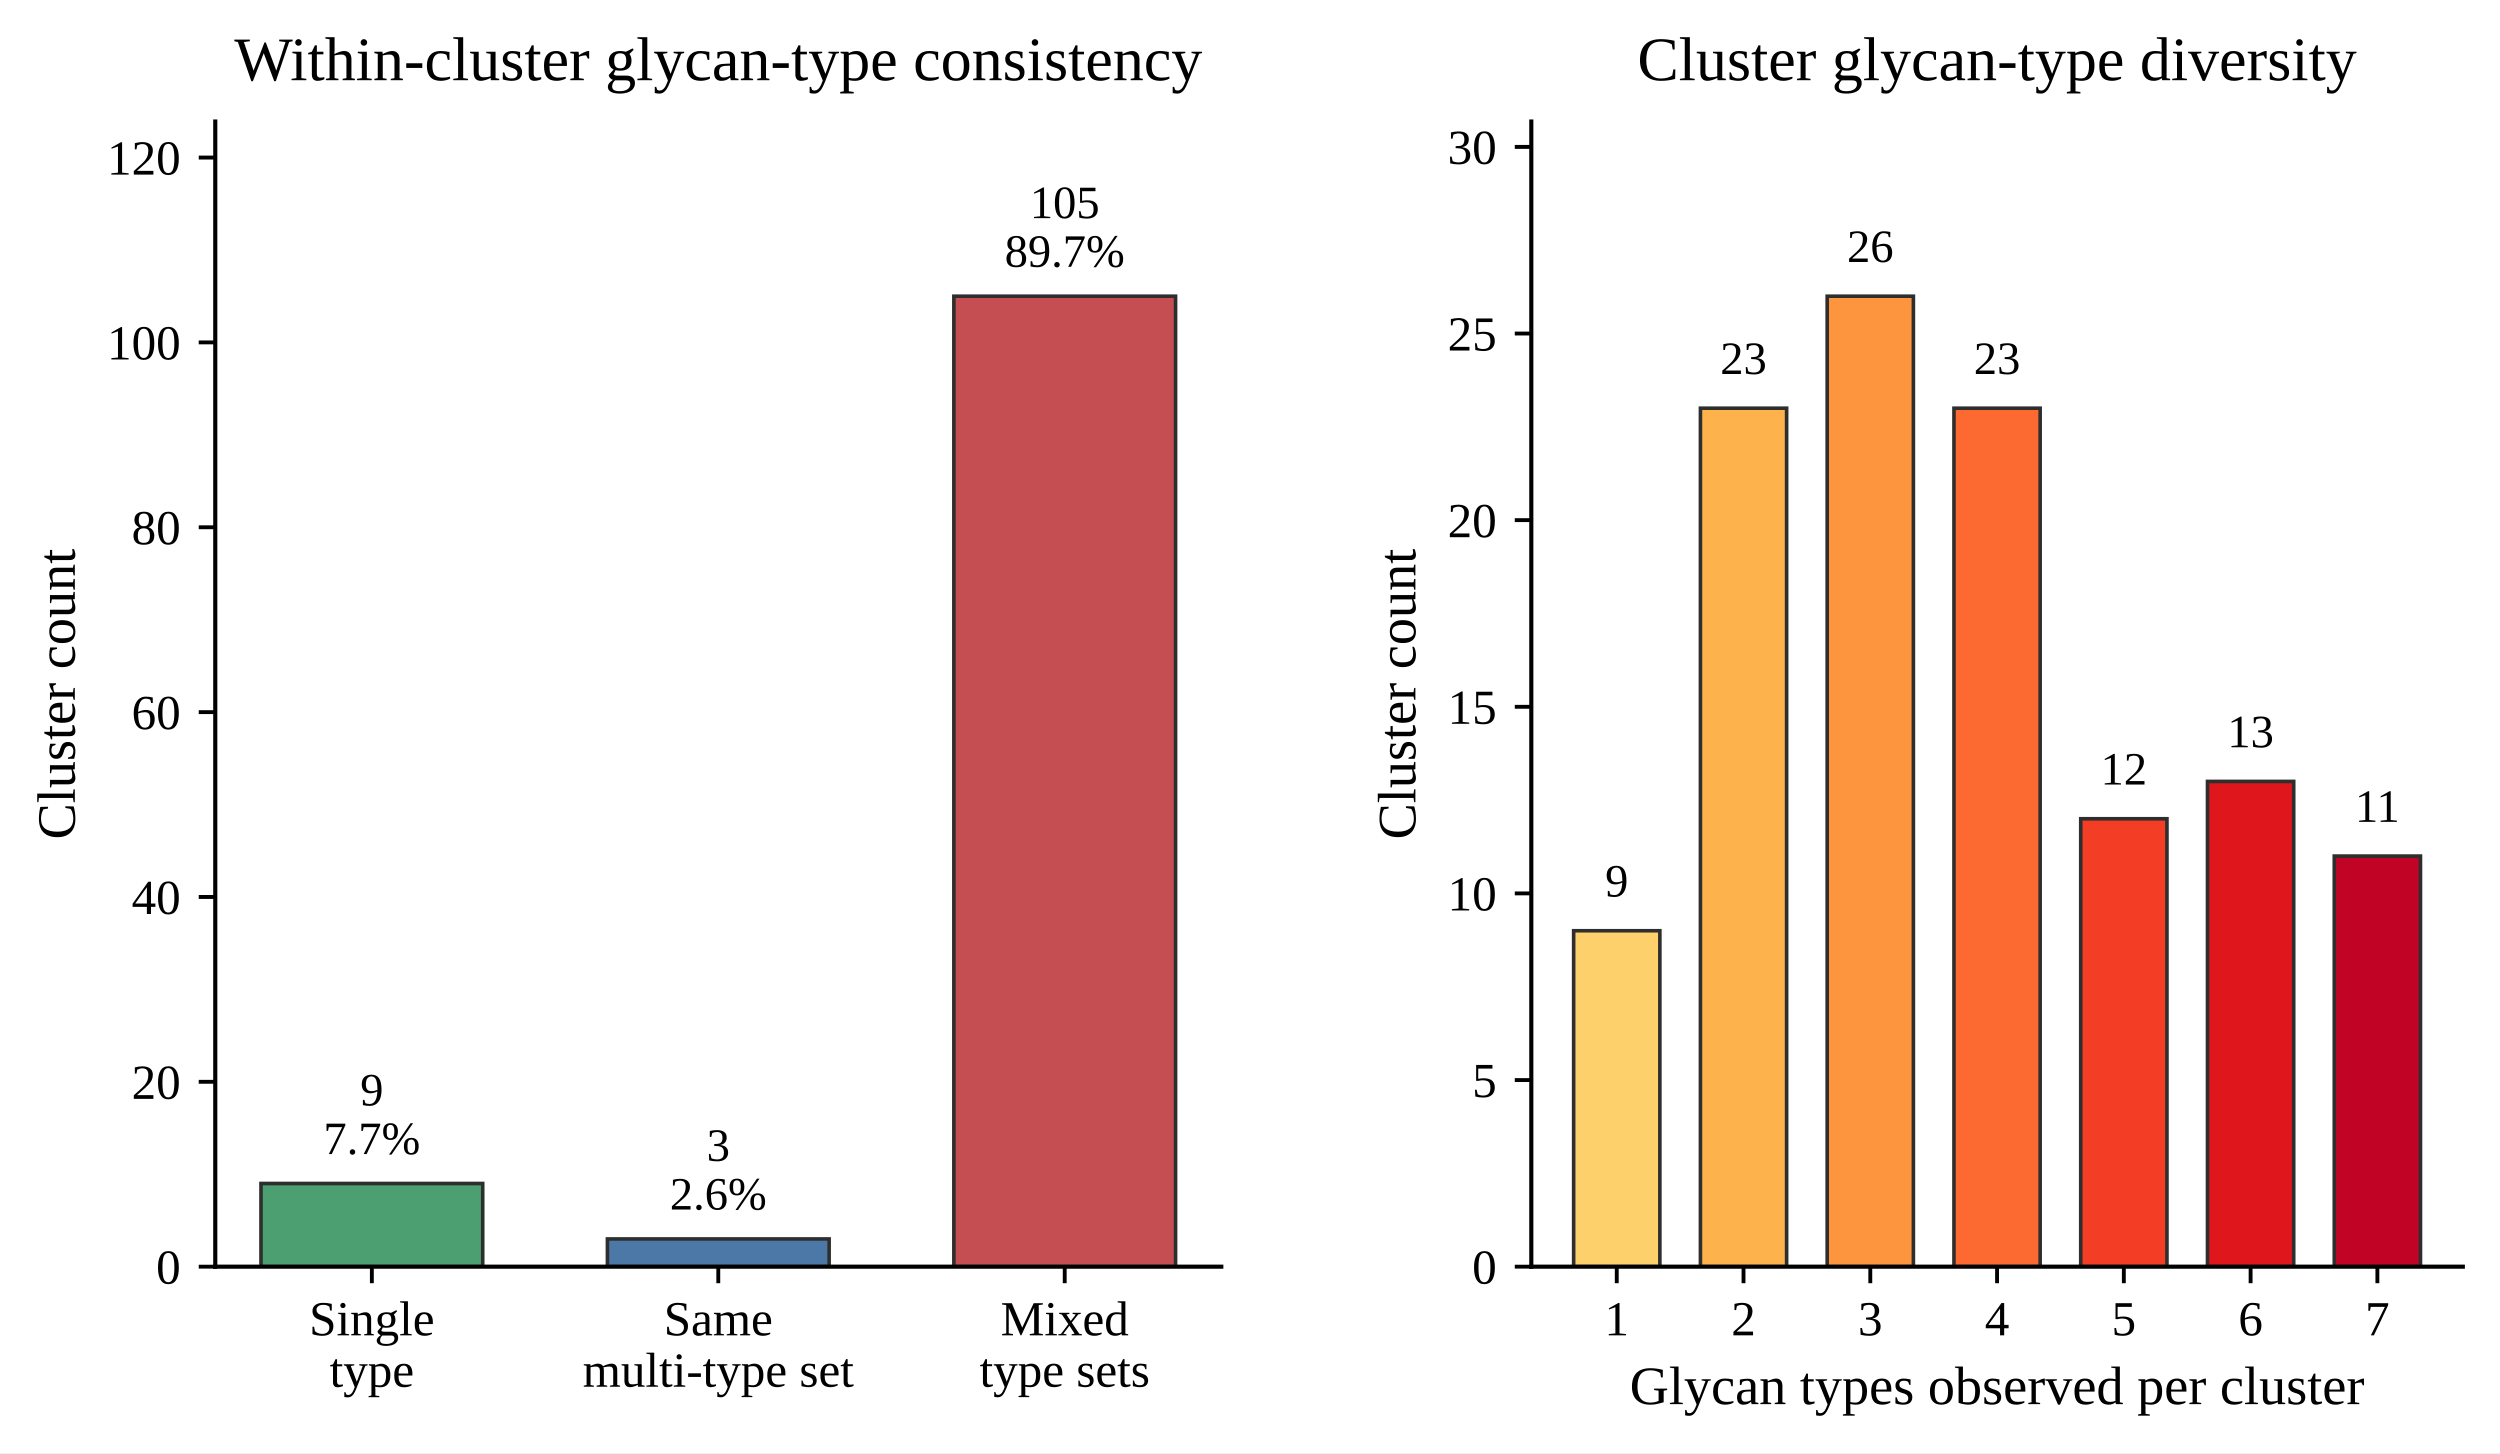
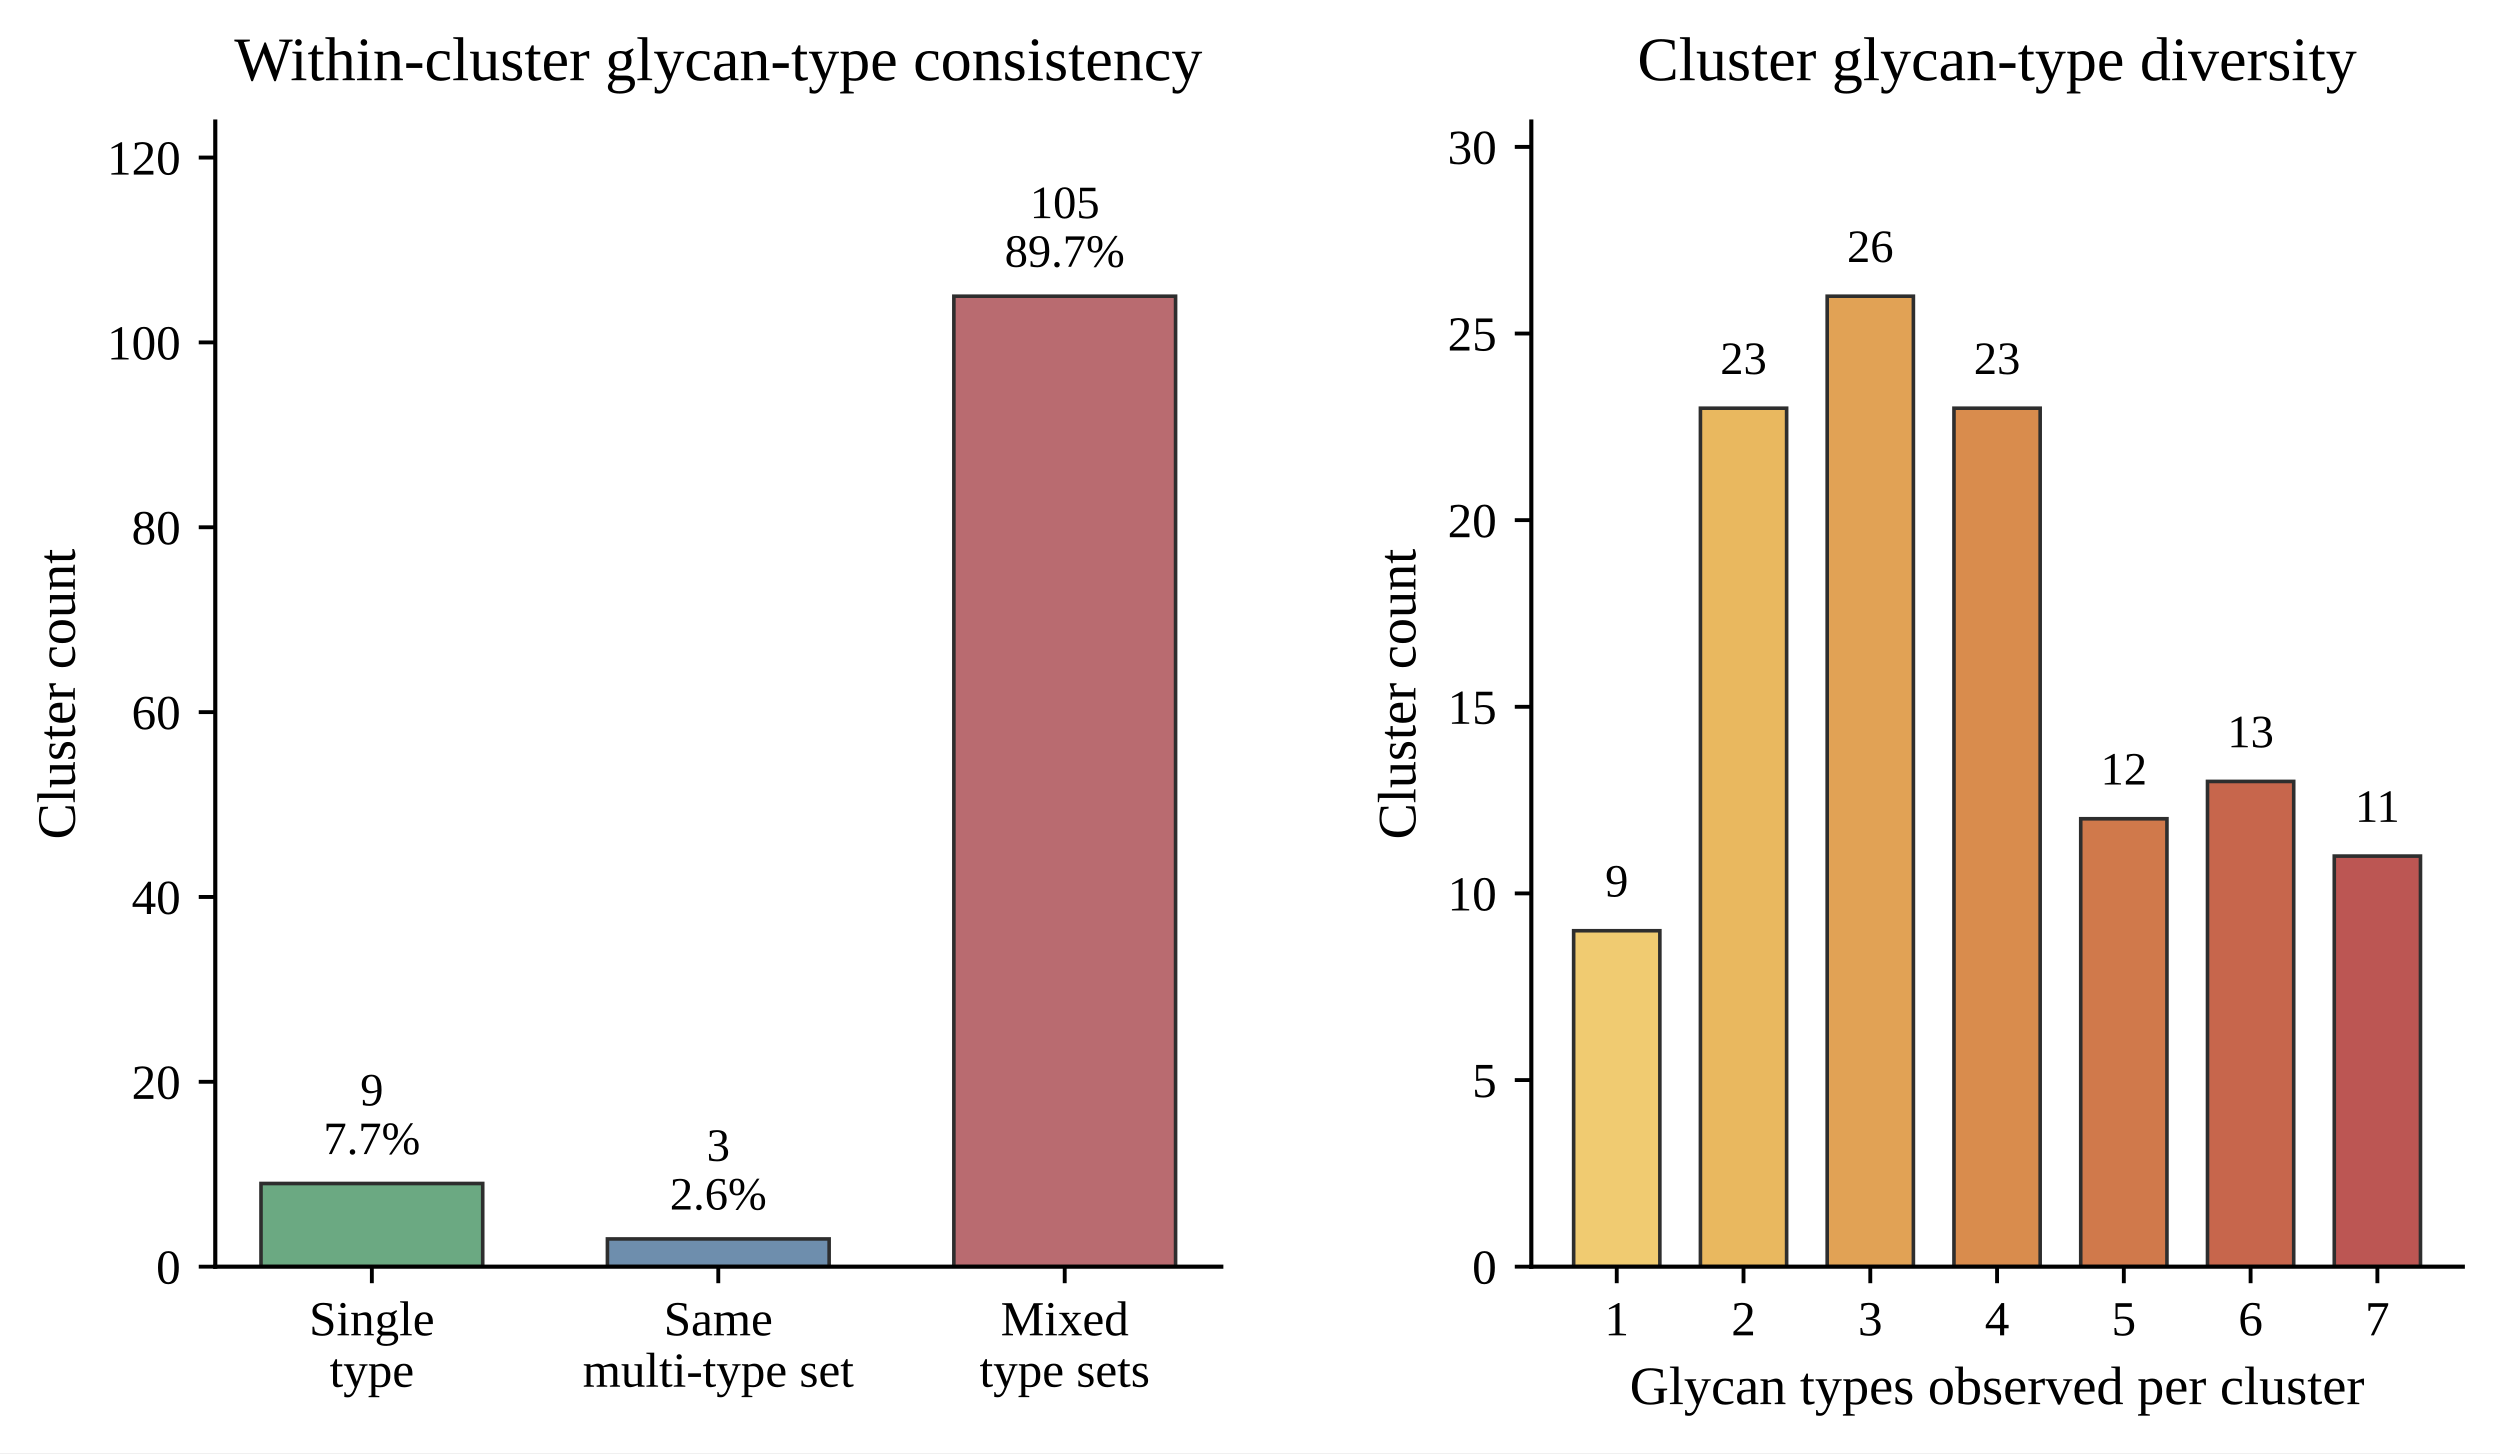
<svg xmlns="http://www.w3.org/2000/svg" xmlns:xlink="http://www.w3.org/1999/xlink" width="484.127pt" height="281.378pt" viewBox="0 0 484.127 281.378" version="1.1">
  <defs>
    <style type="text/css">*{stroke-linejoin: round; stroke-linecap: butt}</style>
  </defs>
  <g id="figure_1">
    <g id="patch_1">
      <path d="M 0 281.378  L 484.127 281.378  L 484.127 0  L 0 0  z " style="fill: #ffffff" />
    </g>
    <g id="axes_1">
      <g id="patch_2">
        <path d="M 41.687 245.292  L 236.506 245.292  L 236.506 23.532  L 41.687 23.532  z " style="fill: #ffffff" />
      </g>
      <g id="patch_3">
-         <path d="M 50.542 245.292  L 93.478 245.292  L 93.478 229.184  L 50.542 229.184  z " clip-path="url(#p4d5af0a4c2)" style="fill: #4c9f70; stroke: #2e2e2e; stroke-width: 0.7; stroke-linejoin: miter" />
+         <path d="M 50.542 245.292  L 93.478 245.292  L 93.478 229.184  L 50.542 229.184  z " clip-path="url(#p1451941c33)" style="fill: #6ba982; stroke: #2e2e2e; stroke-width: 0.7; stroke-linejoin: miter" />
      </g>
      <g id="patch_4">
-         <path d="M 117.629 245.292  L 160.564 245.292  L 160.564 239.923  L 117.629 239.923  z " clip-path="url(#p4d5af0a4c2)" style="fill: #4c78a8; stroke: #2e2e2e; stroke-width: 0.7; stroke-linejoin: miter" />
+         <path d="M 117.629 245.292  L 160.564 245.292  L 160.564 239.923  L 117.629 239.923  z " clip-path="url(#p1451941c33)" style="fill: #6e8ead; stroke: #2e2e2e; stroke-width: 0.7; stroke-linejoin: miter" />
      </g>
      <g id="patch_5">
-         <path d="M 184.715 245.292  L 227.651 245.292  L 227.651 57.36  L 184.715 57.36  z " clip-path="url(#p4d5af0a4c2)" style="fill: #c44e52; stroke: #2e2e2e; stroke-width: 0.7; stroke-linejoin: miter" />
+         <path d="M 184.715 245.292  L 227.651 245.292  L 227.651 57.36  L 184.715 57.36  z " clip-path="url(#p1451941c33)" style="fill: #b96b70; stroke: #2e2e2e; stroke-width: 0.7; stroke-linejoin: miter" />
      </g>
      <g id="matplotlib.axis_1">
        <g id="xtick_1">
          <g id="line2d_1">
            <defs>
-               <path id="m31cfe1c4eb" d="M 0 0  L 0 3.2  " style="stroke: #000000; stroke-width: 0.75" />
+               <path id="m33ed15c72f" d="M 0 0  L 0 3.2  " style="stroke: #000000; stroke-width: 0.75" />
            </defs>
            <g>
-               <use xlink:href="#m31cfe1c4eb" x="72.01" y="245.292" style="stroke: #000000; stroke-width: 0.75" />
+               <use xlink:href="#m33ed15c72f" x="72.01" y="245.292" style="stroke: #000000; stroke-width: 0.75" />
            </g>
          </g>
          <g id="text_1">
            <text style="font-size: 9.5px; font-family: 'Times New Roman'" transform="translate(59.8708 258.5891)">Single</text>
            <text style="font-size: 9.5px; font-family: 'Times New Roman'" transform="translate(63.83185 268.5549)">type</text>
          </g>
        </g>
        <g id="xtick_2">
          <g id="line2d_2">
            <g>
-               <use xlink:href="#m31cfe1c4eb" x="139.096" y="245.292" style="stroke: #000000; stroke-width: 0.75" />
+               <use xlink:href="#m33ed15c72f" x="139.096" y="245.292" style="stroke: #000000; stroke-width: 0.75" />
            </g>
          </g>
          <g id="text_2">
            <text style="font-size: 9.5px; font-family: 'Times New Roman'" transform="translate(128.5433 258.5891)">Same</text>
            <text style="font-size: 9.5px; font-family: 'Times New Roman'" transform="translate(112.8438 268.537)">multi-type set</text>
          </g>
        </g>
        <g id="xtick_3">
          <g id="line2d_3">
            <g>
-               <use xlink:href="#m31cfe1c4eb" x="206.183" y="245.292" style="stroke: #000000; stroke-width: 0.75" />
+               <use xlink:href="#m33ed15c72f" x="206.183" y="245.292" style="stroke: #000000; stroke-width: 0.75" />
            </g>
          </g>
          <g id="text_3">
            <text style="font-size: 9.5px; font-family: 'Times New Roman'" transform="translate(193.7809 258.5891)">Mixed</text>
            <text style="font-size: 9.5px; font-family: 'Times New Roman'" transform="translate(189.6915 268.537)">type sets</text>
          </g>
        </g>
      </g>
      <g id="matplotlib.axis_2">
        <g id="ytick_1">
          <g id="line2d_4">
            <defs>
-               <path id="mbe4fee2d6a" d="M 0 0  L -3.2 0  " style="stroke: #000000; stroke-width: 0.75" />
+               <path id="md61de6d647" d="M 0 0  L -3.2 0  " style="stroke: #000000; stroke-width: 0.75" />
            </defs>
            <g>
-               <use xlink:href="#mbe4fee2d6a" x="41.687" y="245.292" style="stroke: #000000; stroke-width: 0.75" />
+               <use xlink:href="#md61de6d647" x="41.687" y="245.292" style="stroke: #000000; stroke-width: 0.75" />
            </g>
          </g>
          <g id="text_4">
            <text style="font-size: 9.5px; font-family: 'Times New Roman'; text-anchor: end" x="34.987" y="248.591" transform="rotate(-0 34.98695 248.5908)">0</text>
          </g>
        </g>
        <g id="ytick_2">
          <g id="line2d_5">
            <g>
-               <use xlink:href="#mbe4fee2d6a" x="41.687" y="209.496" style="stroke: #000000; stroke-width: 0.75" />
+               <use xlink:href="#md61de6d647" x="41.687" y="209.496" style="stroke: #000000; stroke-width: 0.75" />
            </g>
          </g>
          <g id="text_5">
            <text style="font-size: 9.5px; font-family: 'Times New Roman'; text-anchor: end" x="34.987" y="212.794" transform="rotate(-0 34.98695 212.7942)">20</text>
          </g>
        </g>
        <g id="ytick_3">
          <g id="line2d_6">
            <g>
-               <use xlink:href="#mbe4fee2d6a" x="41.687" y="173.699" style="stroke: #000000; stroke-width: 0.75" />
+               <use xlink:href="#md61de6d647" x="41.687" y="173.699" style="stroke: #000000; stroke-width: 0.75" />
            </g>
          </g>
          <g id="text_6">
            <text style="font-size: 9.5px; font-family: 'Times New Roman'; text-anchor: end" x="34.987" y="176.998" transform="rotate(-0 34.98695 176.9976)">40</text>
          </g>
        </g>
        <g id="ytick_4">
          <g id="line2d_7">
            <g>
-               <use xlink:href="#mbe4fee2d6a" x="41.687" y="137.903" style="stroke: #000000; stroke-width: 0.75" />
+               <use xlink:href="#md61de6d647" x="41.687" y="137.903" style="stroke: #000000; stroke-width: 0.75" />
            </g>
          </g>
          <g id="text_7">
            <text style="font-size: 9.5px; font-family: 'Times New Roman'; text-anchor: end" x="34.987" y="141.201" transform="rotate(-0 34.98695 141.201)">60</text>
          </g>
        </g>
        <g id="ytick_5">
          <g id="line2d_8">
            <g>
-               <use xlink:href="#mbe4fee2d6a" x="41.687" y="102.106" style="stroke: #000000; stroke-width: 0.75" />
+               <use xlink:href="#md61de6d647" x="41.687" y="102.106" style="stroke: #000000; stroke-width: 0.75" />
            </g>
          </g>
          <g id="text_8">
            <text style="font-size: 9.5px; font-family: 'Times New Roman'; text-anchor: end" x="34.987" y="105.404" transform="rotate(-0 34.98695 105.4043)">80</text>
          </g>
        </g>
        <g id="ytick_6">
          <g id="line2d_9">
            <g>
-               <use xlink:href="#mbe4fee2d6a" x="41.687" y="66.309" style="stroke: #000000; stroke-width: 0.75" />
+               <use xlink:href="#md61de6d647" x="41.687" y="66.309" style="stroke: #000000; stroke-width: 0.75" />
            </g>
          </g>
          <g id="text_9">
            <text style="font-size: 9.5px; font-family: 'Times New Roman'; text-anchor: end" x="34.987" y="69.608" transform="rotate(-0 34.98695 69.60773)">100</text>
          </g>
        </g>
        <g id="ytick_7">
          <g id="line2d_10">
            <g>
-               <use xlink:href="#mbe4fee2d6a" x="41.687" y="30.513" style="stroke: #000000; stroke-width: 0.75" />
+               <use xlink:href="#md61de6d647" x="41.687" y="30.513" style="stroke: #000000; stroke-width: 0.75" />
            </g>
          </g>
          <g id="text_10">
            <text style="font-size: 9.5px; font-family: 'Times New Roman'; text-anchor: end" x="34.987" y="33.811" transform="rotate(-0 34.98695 33.81112)">120</text>
          </g>
        </g>
        <g id="text_11">
          <text style="font-size: 10.5px; font-family: 'Times New Roman'; text-anchor: middle" x="14.491" y="134.412" transform="rotate(-90 14.49094 134.4125)">Cluster count</text>
        </g>
      </g>
      <g id="patch_6">
        <path d="M 41.687 245.292  L 41.687 23.532  " style="fill: none; stroke: #000000; stroke-width: 0.8; stroke-linejoin: miter; stroke-linecap: square" />
      </g>
      <g id="patch_7">
        <path d="M 41.687 245.292  L 236.506 245.292  " style="fill: none; stroke: #000000; stroke-width: 0.8; stroke-linejoin: miter; stroke-linecap: square" />
      </g>
      <g id="text_12">
        <text style="font-size: 9px; font-family: 'Times New Roman'" transform="translate(69.76001 214.0651)">9</text>
        <text style="font-size: 9px; font-family: 'Times New Roman'" transform="translate(62.63666 223.4895)">7.7%</text>
      </g>
      <g id="text_13">
        <text style="font-size: 9px; font-family: 'Times New Roman'" transform="translate(136.8464 224.8041)">3</text>
        <text style="font-size: 9px; font-family: 'Times New Roman'" transform="translate(129.7231 234.2285)">2.6%</text>
      </g>
      <g id="text_14">
        <text style="font-size: 9px; font-family: 'Times New Roman'" transform="translate(199.4329 42.24135)">105</text>
        <text style="font-size: 9px; font-family: 'Times New Roman'" transform="translate(194.5595 51.66576)">89.7%</text>
      </g>
      <g id="text_15">
        <text style="font-size: 12px; font-family: 'Times New Roman'; text-anchor: middle" x="139.096" y="15.533" transform="rotate(-0 139.0964 15.5325)">Within-cluster glycan-type consistency</text>
      </g>
    </g>
    <g id="axes_2">
      <g id="patch_8">
        <path d="M 296.539 245.292  L 476.927 245.292  L 476.927 23.532  L 296.539 23.532  z " style="fill: #ffffff" />
      </g>
      <g id="patch_9">
-         <path d="M 304.738 245.292  L 321.432 245.292  L 321.432 180.239  L 304.738 180.239  z " clip-path="url(#p1a93293955)" style="fill: #fed06c; stroke: #2e2e2e; stroke-width: 0.7; stroke-linejoin: miter" />
+         <path d="M 304.738 245.292  L 321.432 245.292  L 321.432 180.239  L 304.738 180.239  z " clip-path="url(#p303328f047)" style="fill: #f0cb71; stroke: #2e2e2e; stroke-width: 0.7; stroke-linejoin: miter" />
      </g>
      <g id="patch_10">
-         <path d="M 329.288 245.292  L 345.981 245.292  L 345.981 79.045  L 329.288 79.045  z " clip-path="url(#p1a93293955)" style="fill: #feb24c; stroke: #2e2e2e; stroke-width: 0.7; stroke-linejoin: miter" />
+         <path d="M 329.288 245.292  L 345.981 245.292  L 345.981 79.045  L 329.288 79.045  z " clip-path="url(#p303328f047)" style="fill: #e9b85f; stroke: #2e2e2e; stroke-width: 0.7; stroke-linejoin: miter" />
      </g>
      <g id="patch_11">
-         <path d="M 353.837 245.292  L 370.53 245.292  L 370.53 57.36  L 353.837 57.36  z " clip-path="url(#p1a93293955)" style="fill: #fd953f; stroke: #2e2e2e; stroke-width: 0.7; stroke-linejoin: miter" />
+         <path d="M 353.837 245.292  L 370.53 245.292  L 370.53 57.36  L 353.837 57.36  z " clip-path="url(#p303328f047)" style="fill: #e1a255; stroke: #2e2e2e; stroke-width: 0.7; stroke-linejoin: miter" />
      </g>
      <g id="patch_12">
-         <path d="M 378.386 245.292  L 395.08 245.292  L 395.08 79.045  L 378.386 79.045  z " clip-path="url(#p1a93293955)" style="fill: #fc6a32; stroke: #2e2e2e; stroke-width: 0.7; stroke-linejoin: miter" />
+         <path d="M 378.386 245.292  L 395.08 245.292  L 395.08 79.045  L 378.386 79.045  z " clip-path="url(#p303328f047)" style="fill: #d98c4d; stroke: #2e2e2e; stroke-width: 0.7; stroke-linejoin: miter" />
      </g>
      <g id="patch_13">
-         <path d="M 402.935 245.292  L 419.629 245.292  L 419.629 158.555  L 402.935 158.555  z " clip-path="url(#p1a93293955)" style="fill: #f43d25; stroke: #2e2e2e; stroke-width: 0.7; stroke-linejoin: miter" />
+         <path d="M 402.935 245.292  L 419.629 245.292  L 419.629 158.555  L 402.935 158.555  z " clip-path="url(#p303328f047)" style="fill: #d0794b; stroke: #2e2e2e; stroke-width: 0.7; stroke-linejoin: miter" />
      </g>
      <g id="patch_14">
-         <path d="M 427.485 245.292  L 444.178 245.292  L 444.178 151.326  L 427.485 151.326  z " clip-path="url(#p1a93293955)" style="fill: #df171d; stroke: #2e2e2e; stroke-width: 0.7; stroke-linejoin: miter" />
+         <path d="M 427.485 245.292  L 444.178 245.292  L 444.178 151.326  L 427.485 151.326  z " clip-path="url(#p303328f047)" style="fill: #c7664c; stroke: #2e2e2e; stroke-width: 0.7; stroke-linejoin: miter" />
      </g>
      <g id="patch_15">
-         <path d="M 452.034 245.292  L 468.728 245.292  L 468.728 165.783  L 452.034 165.783  z " clip-path="url(#p1a93293955)" style="fill: #c10325; stroke: #2e2e2e; stroke-width: 0.7; stroke-linejoin: miter" />
+         <path d="M 452.034 245.292  L 468.728 245.292  L 468.728 165.783  L 452.034 165.783  z " clip-path="url(#p303328f047)" style="fill: #bc5653; stroke: #2e2e2e; stroke-width: 0.7; stroke-linejoin: miter" />
      </g>
      <g id="matplotlib.axis_3">
        <g id="xtick_4">
          <g id="line2d_11">
            <g>
-               <use xlink:href="#m31cfe1c4eb" x="313.085" y="245.292" style="stroke: #000000; stroke-width: 0.75" />
+               <use xlink:href="#m33ed15c72f" x="313.085" y="245.292" style="stroke: #000000; stroke-width: 0.75" />
            </g>
          </g>
          <g id="text_16">
            <text style="font-size: 9.5px; font-family: 'Times New Roman'; text-anchor: middle" x="313.085" y="258.589" transform="rotate(-0 313.0852 258.5891)">1</text>
          </g>
        </g>
        <g id="xtick_5">
          <g id="line2d_12">
            <g>
-               <use xlink:href="#m31cfe1c4eb" x="337.634" y="245.292" style="stroke: #000000; stroke-width: 0.75" />
+               <use xlink:href="#m33ed15c72f" x="337.634" y="245.292" style="stroke: #000000; stroke-width: 0.75" />
            </g>
          </g>
          <g id="text_17">
            <text style="font-size: 9.5px; font-family: 'Times New Roman'; text-anchor: middle" x="337.634" y="258.589" transform="rotate(-0 337.6345 258.5891)">2</text>
          </g>
        </g>
        <g id="xtick_6">
          <g id="line2d_13">
            <g>
-               <use xlink:href="#m31cfe1c4eb" x="362.184" y="245.292" style="stroke: #000000; stroke-width: 0.75" />
+               <use xlink:href="#m33ed15c72f" x="362.184" y="245.292" style="stroke: #000000; stroke-width: 0.75" />
            </g>
          </g>
          <g id="text_18">
            <text style="font-size: 9.5px; font-family: 'Times New Roman'; text-anchor: middle" x="362.184" y="258.589" transform="rotate(-0 362.1837 258.5891)">3</text>
          </g>
        </g>
        <g id="xtick_7">
          <g id="line2d_14">
            <g>
-               <use xlink:href="#m31cfe1c4eb" x="386.733" y="245.292" style="stroke: #000000; stroke-width: 0.75" />
+               <use xlink:href="#m33ed15c72f" x="386.733" y="245.292" style="stroke: #000000; stroke-width: 0.75" />
            </g>
          </g>
          <g id="text_19">
            <text style="font-size: 9.5px; font-family: 'Times New Roman'; text-anchor: middle" x="386.733" y="258.589" transform="rotate(-0 386.733 258.5891)">4</text>
          </g>
        </g>
        <g id="xtick_8">
          <g id="line2d_15">
            <g>
-               <use xlink:href="#m31cfe1c4eb" x="411.282" y="245.292" style="stroke: #000000; stroke-width: 0.75" />
+               <use xlink:href="#m33ed15c72f" x="411.282" y="245.292" style="stroke: #000000; stroke-width: 0.75" />
            </g>
          </g>
          <g id="text_20">
            <text style="font-size: 9.5px; font-family: 'Times New Roman'; text-anchor: middle" x="411.282" y="258.589" transform="rotate(-0 411.2822 258.5891)">5</text>
          </g>
        </g>
        <g id="xtick_9">
          <g id="line2d_16">
            <g>
-               <use xlink:href="#m31cfe1c4eb" x="435.831" y="245.292" style="stroke: #000000; stroke-width: 0.75" />
+               <use xlink:href="#m33ed15c72f" x="435.831" y="245.292" style="stroke: #000000; stroke-width: 0.75" />
            </g>
          </g>
          <g id="text_21">
            <text style="font-size: 9.5px; font-family: 'Times New Roman'; text-anchor: middle" x="435.831" y="258.589" transform="rotate(-0 435.8315 258.5891)">6</text>
          </g>
        </g>
        <g id="xtick_10">
          <g id="line2d_17">
            <g>
-               <use xlink:href="#m31cfe1c4eb" x="460.381" y="245.292" style="stroke: #000000; stroke-width: 0.75" />
+               <use xlink:href="#m33ed15c72f" x="460.381" y="245.292" style="stroke: #000000; stroke-width: 0.75" />
            </g>
          </g>
          <g id="text_22">
            <text style="font-size: 9.5px; font-family: 'Times New Roman'; text-anchor: middle" x="460.381" y="258.589" transform="rotate(-0 460.3808 258.5891)">7</text>
          </g>
        </g>
        <g id="text_23">
          <text style="font-size: 10.5px; font-family: 'Times New Roman'; text-anchor: middle" x="386.733" y="271.912" transform="rotate(-0 386.733 271.9121)">Glycan types observed per cluster</text>
        </g>
      </g>
      <g id="matplotlib.axis_4">
        <g id="ytick_8">
          <g id="line2d_18">
            <g>
-               <use xlink:href="#mbe4fee2d6a" x="296.539" y="245.292" style="stroke: #000000; stroke-width: 0.75" />
+               <use xlink:href="#md61de6d647" x="296.539" y="245.292" style="stroke: #000000; stroke-width: 0.75" />
            </g>
          </g>
          <g id="text_24">
            <text style="font-size: 9.5px; font-family: 'Times New Roman'; text-anchor: end" x="289.839" y="248.591" transform="rotate(-0 289.839 248.5908)">0</text>
          </g>
        </g>
        <g id="ytick_9">
          <g id="line2d_19">
            <g>
-               <use xlink:href="#mbe4fee2d6a" x="296.539" y="209.152" style="stroke: #000000; stroke-width: 0.75" />
+               <use xlink:href="#md61de6d647" x="296.539" y="209.152" style="stroke: #000000; stroke-width: 0.75" />
            </g>
          </g>
          <g id="text_25">
            <text style="font-size: 9.5px; font-family: 'Times New Roman'; text-anchor: end" x="289.839" y="212.45" transform="rotate(-0 289.839 212.45)">5</text>
          </g>
        </g>
        <g id="ytick_10">
          <g id="line2d_20">
            <g>
-               <use xlink:href="#mbe4fee2d6a" x="296.539" y="173.011" style="stroke: #000000; stroke-width: 0.75" />
+               <use xlink:href="#md61de6d647" x="296.539" y="173.011" style="stroke: #000000; stroke-width: 0.75" />
            </g>
          </g>
          <g id="text_26">
            <text style="font-size: 9.5px; font-family: 'Times New Roman'; text-anchor: end" x="289.839" y="176.309" transform="rotate(-0 289.839 176.3092)">10</text>
          </g>
        </g>
        <g id="ytick_11">
          <g id="line2d_21">
            <g>
-               <use xlink:href="#mbe4fee2d6a" x="296.539" y="136.87" style="stroke: #000000; stroke-width: 0.75" />
+               <use xlink:href="#md61de6d647" x="296.539" y="136.87" style="stroke: #000000; stroke-width: 0.75" />
            </g>
          </g>
          <g id="text_27">
            <text style="font-size: 9.5px; font-family: 'Times New Roman'; text-anchor: end" x="289.839" y="140.168" transform="rotate(-0 289.839 140.1684)">15</text>
          </g>
        </g>
        <g id="ytick_12">
          <g id="line2d_22">
            <g>
-               <use xlink:href="#mbe4fee2d6a" x="296.539" y="100.729" style="stroke: #000000; stroke-width: 0.75" />
+               <use xlink:href="#md61de6d647" x="296.539" y="100.729" style="stroke: #000000; stroke-width: 0.75" />
            </g>
          </g>
          <g id="text_28">
            <text style="font-size: 9.5px; font-family: 'Times New Roman'; text-anchor: end" x="289.839" y="104.028" transform="rotate(-0 289.839 104.0275)">20</text>
          </g>
        </g>
        <g id="ytick_13">
          <g id="line2d_23">
            <g>
-               <use xlink:href="#mbe4fee2d6a" x="296.539" y="64.588" style="stroke: #000000; stroke-width: 0.75" />
+               <use xlink:href="#md61de6d647" x="296.539" y="64.588" style="stroke: #000000; stroke-width: 0.75" />
            </g>
          </g>
          <g id="text_29">
            <text style="font-size: 9.5px; font-family: 'Times New Roman'; text-anchor: end" x="289.839" y="67.887" transform="rotate(-0 289.839 67.88674)">25</text>
          </g>
        </g>
        <g id="ytick_14">
          <g id="line2d_24">
            <g>
-               <use xlink:href="#mbe4fee2d6a" x="296.539" y="28.448" style="stroke: #000000; stroke-width: 0.75" />
+               <use xlink:href="#md61de6d647" x="296.539" y="28.448" style="stroke: #000000; stroke-width: 0.75" />
            </g>
          </g>
          <g id="text_30">
            <text style="font-size: 9.5px; font-family: 'Times New Roman'; text-anchor: end" x="289.839" y="31.746" transform="rotate(-0 289.839 31.74593)">30</text>
          </g>
        </g>
        <g id="text_31">
          <text style="font-size: 10.5px; font-family: 'Times New Roman'; text-anchor: middle" x="274.093" y="134.412" transform="rotate(-90 274.093 134.4125)">Cluster count</text>
        </g>
      </g>
      <g id="patch_16">
        <path d="M 296.539 245.292  L 296.539 23.532  " style="fill: none; stroke: #000000; stroke-width: 0.8; stroke-linejoin: miter; stroke-linecap: square" />
      </g>
      <g id="patch_17">
        <path d="M 296.539 245.292  L 476.927 245.292  " style="fill: none; stroke: #000000; stroke-width: 0.8; stroke-linejoin: miter; stroke-linecap: square" />
      </g>
      <g id="text_32">
        <text style="font-size: 9px; font-family: 'Times New Roman'; text-anchor: middle" x="313.085" y="173.616" transform="rotate(-0 313.0852 173.6156)">9</text>
      </g>
      <g id="text_33">
        <text style="font-size: 9px; font-family: 'Times New Roman'; text-anchor: middle" x="337.634" y="72.421" transform="rotate(-0 337.6345 72.42132)">23</text>
      </g>
      <g id="text_34">
        <text style="font-size: 9px; font-family: 'Times New Roman'; text-anchor: middle" x="362.184" y="50.737" transform="rotate(-0 362.1837 50.73683)">26</text>
      </g>
      <g id="text_35">
        <text style="font-size: 9px; font-family: 'Times New Roman'; text-anchor: middle" x="386.733" y="72.421" transform="rotate(-0 386.733 72.42132)">23</text>
      </g>
      <g id="text_36">
        <text style="font-size: 9px; font-family: 'Times New Roman'; text-anchor: middle" x="411.282" y="151.931" transform="rotate(-0 411.2822 151.9311)">12</text>
      </g>
      <g id="text_37">
        <text style="font-size: 9px; font-family: 'Times New Roman'; text-anchor: middle" x="435.831" y="144.703" transform="rotate(-0 435.8315 144.7029)">13</text>
      </g>
      <g id="text_38">
        <text style="font-size: 9px; font-family: 'Times New Roman'; text-anchor: middle" x="460.381" y="159.159" transform="rotate(-0 460.3808 159.1593)">11</text>
      </g>
      <g id="text_39">
        <text style="font-size: 12px; font-family: 'Times New Roman'; text-anchor: middle" x="386.733" y="15.533" transform="rotate(-0 386.733 15.5325)">Cluster glycan-type diversity</text>
      </g>
    </g>
  </g>
  <defs>
-     <clipPath id="p4d5af0a4c2">
+     <clipPath id="p1451941c33">
      <rect x="41.687" y="23.532" width="194.819" height="221.76" />
    </clipPath>
-     <clipPath id="p1a93293955">
+     <clipPath id="p303328f047">
      <rect x="296.539" y="23.532" width="180.388" height="221.76" />
    </clipPath>
  </defs>
</svg>
